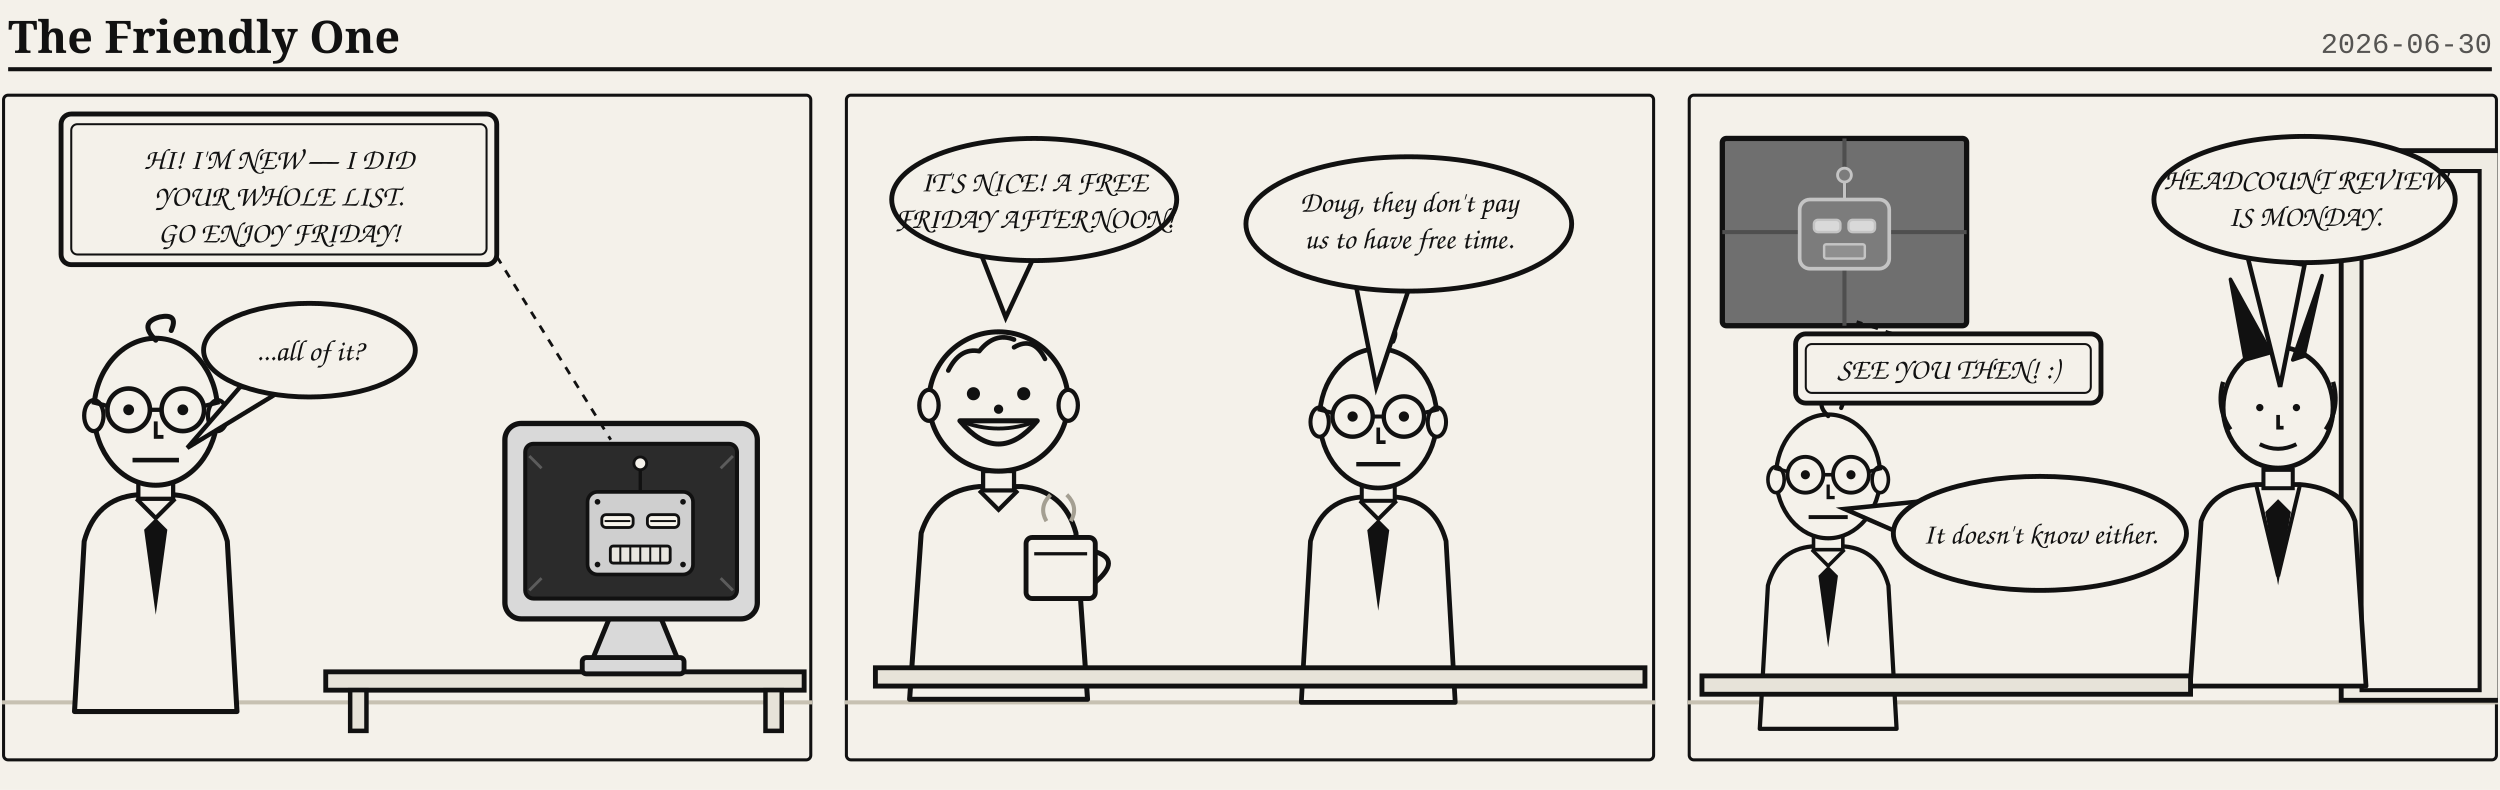
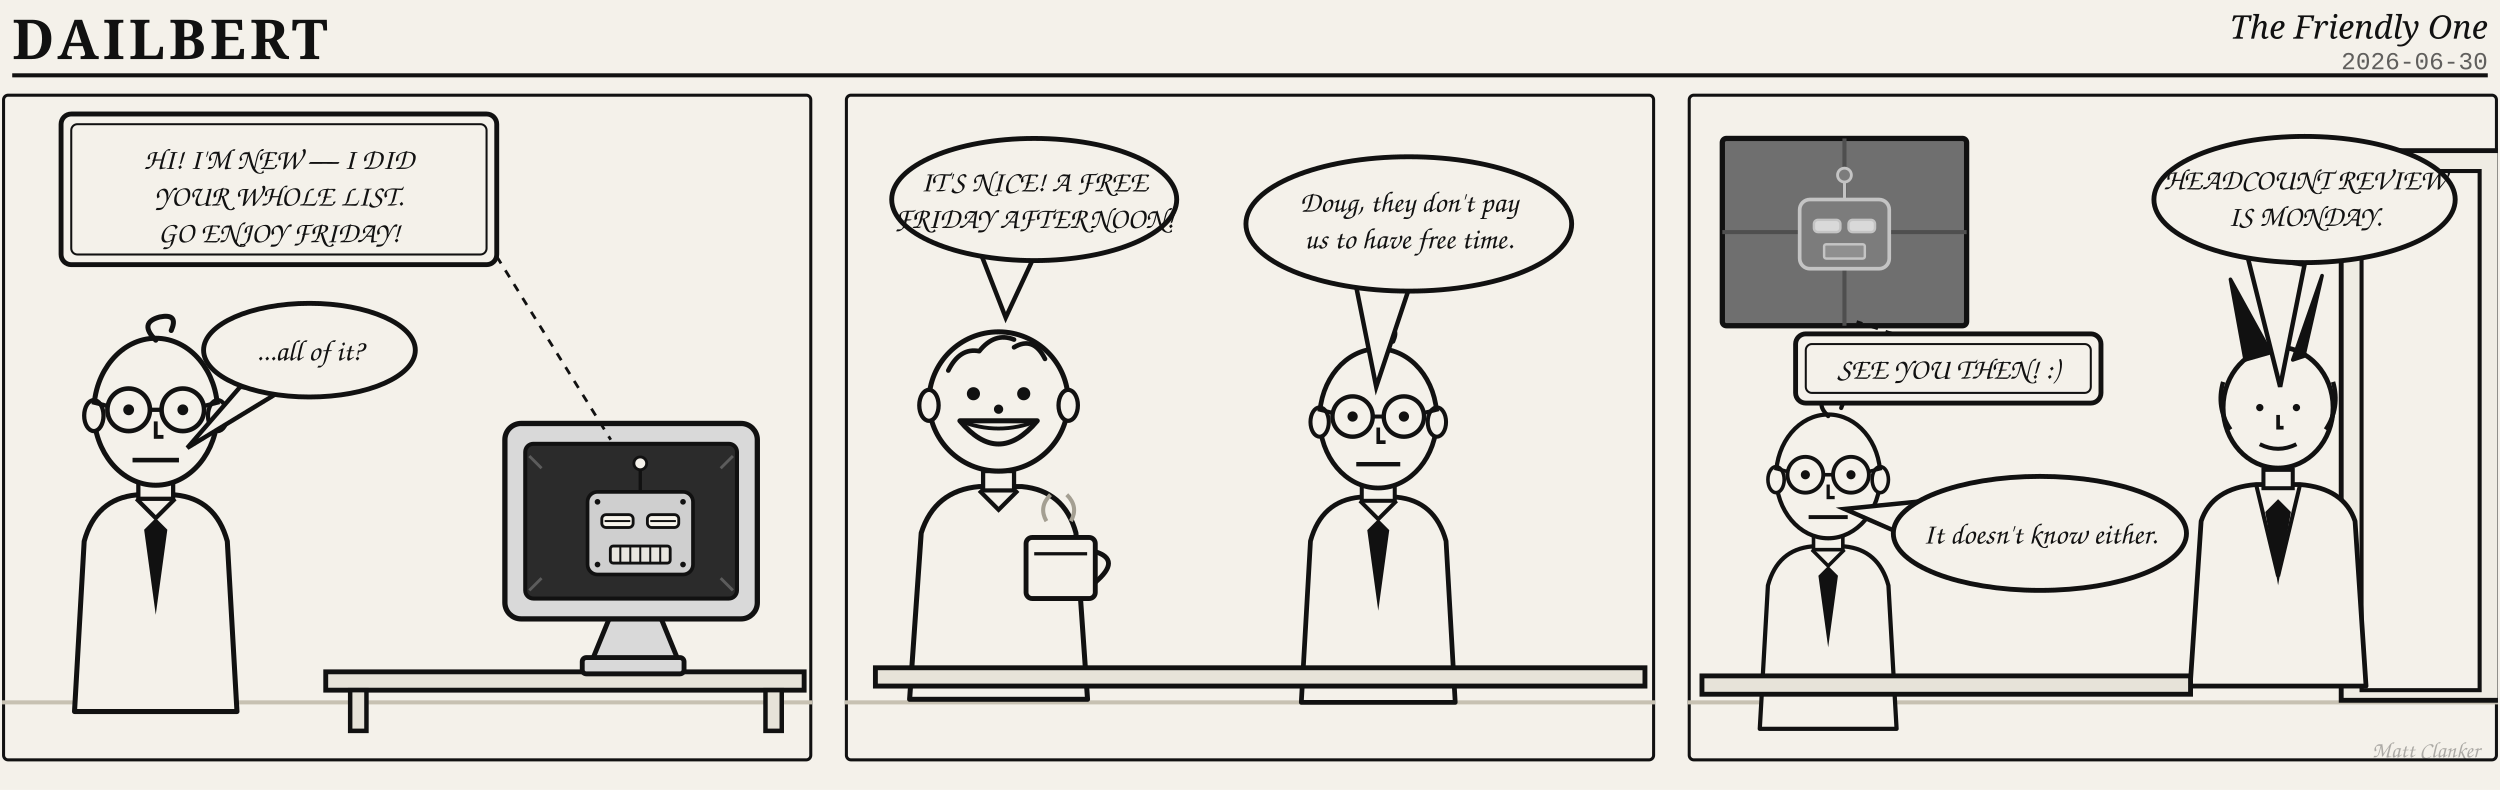
<svg xmlns="http://www.w3.org/2000/svg" viewBox="0 0 1228 388" width="1228" height="388" font-family="Georgia,serif">
  <rect width="1228" height="388" fill="#f4f1ea" />
-   <text x="4" y="26" font-family="Georgia,serif" font-weight="bold" font-size="22" fill="#111">The Friendly One</text>
-   <text x="1224" y="26" text-anchor="end" font-family="'Courier New',monospace" font-size="14" fill="#111" opacity="0.7">2026-06-30</text>
-   <line x1="4" y1="34" x2="1224" y2="34" stroke="#111" stroke-width="2" />
+   <text x="6" y="29" font-family="Georgia,serif" font-weight="bold" font-size="27" letter-spacing="2" fill="#111">DAILBERT</text>
+   <text x="1222" y="19" text-anchor="end" font-family="Georgia,serif" font-style="italic" font-size="16" fill="#111">The Friendly One</text>
+   <text x="1222" y="34" text-anchor="end" font-family="'Courier New',monospace" font-size="12" fill="#111" opacity="0.65">2026-06-30</text>
+   <line x1="6" y1="37" x2="1222" y2="37" stroke="#111" stroke-width="2" />
  <g transform="translate(0,40)">
    <defs>
      <clipPath id="clip1">
        <rect x="1" y="6" width="398" height="328" rx="3" />
      </clipPath>
      <clipPath id="clip2">
        <rect x="415" y="6" width="398" height="328" rx="3" />
      </clipPath>
      <clipPath id="clip3">
        <rect x="829" y="6" width="398" height="328" rx="3" />
      </clipPath>
      <symbol id="dailbert" overflow="visible">
        <path d="M28,210 L33,122 Q39,100 60,98 L80,98 Q101,100 107,122 L112,210 Z" fill="#f4f1ea" stroke="#111" stroke-width="2.6" stroke-linejoin="round" />
        <path d="M60,100 L70,110 L80,100" fill="none" stroke="#111" stroke-width="2.2" />
        <path d="M70,110 l-6,6 6,44 6,-44 z" fill="#111" />
        <path d="M61,90 h18 v10 h-18 z" fill="#f4f1ea" stroke="#111" stroke-width="2.2" />
        <ellipse cx="70" cy="55" rx="32" ry="38" fill="#f4f1ea" stroke="#111" stroke-width="2.6" />
        <ellipse cx="38" cy="57" rx="5" ry="8" fill="#f4f1ea" stroke="#111" stroke-width="2.2" />
        <ellipse cx="102" cy="57" rx="5" ry="8" fill="#f4f1ea" stroke="#111" stroke-width="2.2" />
        <path d="M70,18 q-9,-9 2,-12 q10,-2 6,7" fill="none" stroke="#111" stroke-width="2.6" stroke-linecap="round" />
        <circle cx="56" cy="54" r="11" fill="#f4f1ea" stroke="#111" stroke-width="2.4" />
        <circle cx="84" cy="54" r="11" fill="#f4f1ea" stroke="#111" stroke-width="2.4" />
        <path d="M67,54 h6 M45,52 l-8,-2 M95,52 l8,-2" stroke="#111" stroke-width="2.2" fill="none" />
        <circle cx="56" cy="54" r="2.8" fill="#111" />
        <circle cx="84" cy="54" r="2.8" fill="#111" />
        <path d="M70,60 l0,8 l4,0" fill="none" stroke="#111" stroke-width="2" />
        <path d="M58,80 h24" stroke="#111" stroke-width="2.4" />
      </symbol>
      <symbol id="doug" overflow="visible">
        <path d="M24,210 L30,124 Q37,102 60,100 L82,100 Q104,102 110,124 L116,210 Z" fill="#f4f1ea" stroke="#111" stroke-width="2.6" stroke-linejoin="round" />
        <path d="M60,102 L70,112 L80,102" fill="none" stroke="#111" stroke-width="2.2" />
        <path d="M62,92 h16 v10 h-16 z" fill="#f4f1ea" stroke="#111" stroke-width="2.2" />
        <circle cx="70" cy="56" r="36" fill="#f4f1ea" stroke="#111" stroke-width="2.6" />
        <path d="M44,40 q6,-12 16,-10 M60,30 q8,-10 18,-6 M78,28 q10,-6 16,6" fill="none" stroke="#111" stroke-width="2.4" stroke-linecap="round" />
        <ellipse cx="34" cy="58" rx="5" ry="8" fill="#f4f1ea" stroke="#111" stroke-width="2.2" />
        <ellipse cx="106" cy="58" rx="5" ry="8" fill="#f4f1ea" stroke="#111" stroke-width="2.2" />
        <circle cx="57" cy="52" r="3.4" fill="#111" />
        <circle cx="83" cy="52" r="3.4" fill="#111" />
        <circle cx="70" cy="60" r="2.4" fill="#111" />
        <path d="M50,66 Q70,90 90,66 Z" fill="#f4f1ea" stroke="#111" stroke-width="2.6" stroke-linejoin="round" />
        <path d="M50,66 Q70,74 90,66" fill="none" stroke="#111" stroke-width="2" />
      </symbol>
      <symbol id="boss" overflow="visible">
        <path d="M22,210 L28,120 Q34,102 58,100 L82,100 Q106,102 112,120 L118,210 Z" fill="#f4f1ea" stroke="#111" stroke-width="2.6" stroke-linejoin="round" />
        <path d="M58,100 L70,150 L82,100" fill="none" stroke="#111" stroke-width="2.2" />
        <path d="M70,108 l-7,7 7,40 7,-40 z" fill="#111" />
        <path d="M62,92 h16 v10 h-16 z" fill="#f4f1ea" stroke="#111" stroke-width="2.2" />
        <ellipse cx="70" cy="58" rx="30" ry="33" fill="#f4f1ea" stroke="#111" stroke-width="2.6" />
        <path d="M52,32 L44,-12 L66,28 Z" fill="#111" stroke="#111" stroke-width="2" stroke-linejoin="round" />
        <path d="M78,32 L94,-14 L84,30 Z" fill="#111" stroke="#111" stroke-width="2" stroke-linejoin="round" />
        <path d="M40,44 q-4,14 4,26 M100,44 q4,14 -4,26" fill="none" stroke="#111" stroke-width="2.4" />
        <circle cx="60" cy="58" r="2" fill="#111" />
        <circle cx="80" cy="58" r="2" fill="#111" />
        <path d="M70,62 l0,7 l3,0" fill="none" stroke="#111" stroke-width="2" />
        <path d="M60,78 q10,5 20,0" fill="none" stroke="#111" stroke-width="2.2" />
      </symbol>
      <symbol id="clanker" overflow="visible">
        <path d="M45,8 L45,-8" stroke="#111" stroke-width="2.4" />
        <circle cx="45" cy="-12" r="4.5" fill="#f4f1ea" stroke="#111" stroke-width="2" />
        <rect x="8" y="8" width="74" height="58" rx="7" fill="#cfcfcf" stroke="#111" stroke-width="2.6" />
        <circle cx="15" cy="15" r="2" fill="#111" />
        <circle cx="75" cy="15" r="2" fill="#111" />
        <circle cx="15" cy="59" r="2" fill="#111" />
        <circle cx="75" cy="59" r="2" fill="#111" />
        <rect x="18" y="24" width="22" height="9" rx="3" fill="#f7f4ec" stroke="#111" stroke-width="2" />
        <rect x="50" y="24" width="22" height="9" rx="3" fill="#f7f4ec" stroke="#111" stroke-width="2" />
        <path d="M20,28.5 h18 M52,28.5 h18" stroke="#111" stroke-width="1.4" />
        <rect x="24" y="46" width="42" height="12" rx="2" fill="#e9e6df" stroke="#111" stroke-width="2" />
        <path d="M31,46 v12 M38,46 v12 M45,46 v12 M52,46 v12 M59,46 v12" stroke="#111" stroke-width="1.4" />
      </symbol>
    </defs>
    <g clip-path="url(#clip1)" font-family="'Comic Sans MS','Segoe Print',cursive" font-size="14.5" text-anchor="middle" fill="#111">
      <rect x="1" y="6" width="398" height="328" rx="3" fill="#f4f1ea" stroke="#111" stroke-width="3" />
      <line x1="1" y1="305" x2="399" y2="305" stroke="#c7c1b2" stroke-width="2" />
      <use href="#dailbert" transform="translate(10,110) scale(0.95)" />
      <rect x="160" y="290" width="235" height="9" fill="#e7e3d9" stroke="#111" stroke-width="2.4" />
      <rect x="172" y="299" width="8" height="20" fill="#e7e3d9" stroke="#111" stroke-width="2.2" />
      <rect x="376" y="299" width="8" height="20" fill="#e7e3d9" stroke="#111" stroke-width="2.2" />
      <path d="M300,262 l-9,22 h42 l-9,-22 z" fill="#d9d9d9" stroke="#111" stroke-width="2.4" stroke-linejoin="round" />
      <rect x="286" y="283" width="50" height="8" rx="2" fill="#d9d9d9" stroke="#111" stroke-width="2.4" />
      <rect x="248" y="168" width="124" height="96" rx="8" fill="#d9d9d9" stroke="#111" stroke-width="2.6" />
      <rect x="258" y="178" width="104" height="76" rx="4" fill="#2b2b2b" stroke="#111" stroke-width="2" />
      <path d="M266,190 l-6,-6 M354,190 l6,-6 M266,244 l-6,6 M354,244 l6,6" stroke="#5c5c5c" stroke-width="1.4" />
      <use href="#clanker" transform="translate(283,196) scale(0.7)" />
      <line x1="244" y1="86" x2="300" y2="176" stroke="#111" stroke-width="1.4" stroke-dasharray="4 4" />
      <rect x="30" y="16" width="214" height="74" rx="5" fill="#f4f1ea" stroke="#111" stroke-width="2.4" />
      <rect x="35" y="21" width="204" height="64" rx="3" fill="none" stroke="#111" stroke-width="1" />
      <text x="137" y="43">HI! I'M NEW — I DID</text>
      <text x="137" y="61">YOUR WHOLE LIST.</text>
      <text x="137" y="79">GO ENJOY FRIDAY!</text>
      <path d="M118,150 L92,180 L138,152 z" fill="#f4f1ea" stroke="#111" stroke-width="2.2" />
      <ellipse cx="152" cy="132" rx="52" ry="23" fill="#f4f1ea" stroke="#111" stroke-width="2.4" />
      <text x="152" y="137">...all of it?</text>
    </g>
    <g clip-path="url(#clip2)" font-family="'Comic Sans MS','Segoe Print',cursive" font-size="14.5" text-anchor="middle" fill="#111">
      <rect x="415" y="6" width="398" height="328" rx="3" fill="#f4f1ea" stroke="#111" stroke-width="3" />
      <line x1="415" y1="305" x2="813" y2="305" stroke="#c7c1b2" stroke-width="2" />
      <use href="#doug" transform="translate(424,104) scale(0.95)" />
      <use href="#dailbert" transform="translate(614,116) scale(0.9)" />
      <path d="M514,216 q-4,-7 2,-13 M526,216 q4,-7 -2,-13" fill="none" stroke="#a49f92" stroke-width="2" />
      <rect x="504" y="224" width="34" height="30" rx="3" fill="#f4f1ea" stroke="#111" stroke-width="2.4" />
      <path d="M538,231 q13,4 0,15" fill="none" stroke="#111" stroke-width="2.4" />
      <path d="M508,232 h26" stroke="#111" stroke-width="1.6" />
      <rect x="430" y="288" width="378" height="9" fill="#e7e3d9" stroke="#111" stroke-width="2.4" />
      <path d="M480,80 L494,116 L508,86 z" fill="#f4f1ea" stroke="#111" stroke-width="2.2" />
      <ellipse cx="508" cy="58" rx="70" ry="30" fill="#f4f1ea" stroke="#111" stroke-width="2.4" />
      <text x="508" y="54">IT'S NICE! A FREE</text>
      <text x="508" y="72">FRIDAY AFTERNOON!</text>
      <path d="M666,100 L676,150 L692,102 z" fill="#f4f1ea" stroke="#111" stroke-width="2.2" />
      <ellipse cx="692" cy="70" rx="80" ry="33" fill="#f4f1ea" stroke="#111" stroke-width="2.4" />
      <text x="692" y="64">Doug, they don't pay</text>
      <text x="692" y="82">us to have free time.</text>
    </g>
    <g clip-path="url(#clip3)" font-family="'Comic Sans MS','Segoe Print',cursive" font-size="14.5" text-anchor="middle" fill="#111">
      <rect x="829" y="6" width="398" height="328" rx="3" fill="#f4f1ea" stroke="#111" stroke-width="3" />
      <line x1="829" y1="305" x2="1227" y2="305" stroke="#c7c1b2" stroke-width="2" />
      <rect x="1150" y="34" width="78" height="270" fill="#efece3" stroke="#111" stroke-width="2.4" />
      <rect x="1160" y="44" width="58" height="255" fill="#f4f1ea" stroke="#111" stroke-width="2" />
      <rect x="846" y="28" width="120" height="92" rx="2" fill="#6f6f6f" stroke="#111" stroke-width="2.6" />
      <path d="M906,28 v92 M846,74 h120" stroke="#4f4f4f" stroke-width="2" />
      <g stroke="#c4c4c4" fill="#7c7c7c">
        <path d="M906,58 v-9" stroke-width="1.6" />
        <circle cx="906" cy="46" r="3.4" fill="#7c7c7c" stroke-width="1.4" />
        <rect x="884" y="58" width="44" height="34" rx="5" stroke-width="1.8" />
        <rect x="891" y="68" width="13" height="6" rx="2" fill="#d9d9d9" stroke-width="1.2" />
        <rect x="908" y="68" width="13" height="6" rx="2" fill="#d9d9d9" stroke-width="1.2" />
        <rect x="896" y="80" width="20" height="7" rx="1" fill="#8f8f8f" stroke-width="1.2" />
      </g>
      <use href="#dailbert" transform="translate(842,150) scale(0.8)" />
      <use href="#boss" transform="translate(1056,108) scale(0.9)" />
      <rect x="836" y="292" width="240" height="9" fill="#e7e3d9" stroke="#111" stroke-width="2.4" />
      <line x1="930" y1="124" x2="912" y2="118" stroke="#111" stroke-width="1.4" stroke-dasharray="4 4" />
      <rect x="882" y="124" width="150" height="34" rx="5" fill="#f4f1ea" stroke="#111" stroke-width="2.4" />
      <rect x="887" y="129" width="140" height="24" rx="3" fill="none" stroke="#111" stroke-width="1" />
      <text x="957" y="146">SEE YOU THEN! :)</text>
      <path d="M1104,86 L1120,150 L1132,90 z" fill="#f4f1ea" stroke="#111" stroke-width="2.2" />
      <ellipse cx="1132" cy="58" rx="74" ry="31" fill="#f4f1ea" stroke="#111" stroke-width="2.4" />
      <text x="1132" y="53">HEADCOUNT REVIEW</text>
      <text x="1132" y="71">IS MONDAY.</text>
      <path d="M938,224 L906,210 L946,206 z" fill="#f4f1ea" stroke="#111" stroke-width="2.2" />
      <ellipse cx="1002" cy="222" rx="72" ry="28" fill="#f4f1ea" stroke="#111" stroke-width="2.4" />
      <text x="1002" y="227">It doesn't know either.</text>
    </g>
  </g>
+   <text x="1218" y="372" text-anchor="end" font-family="'Segoe Script','Comic Sans MS',cursive" font-style="italic" font-size="11" fill="#111" opacity="0.32">Matt Clanker</text>
</svg>
